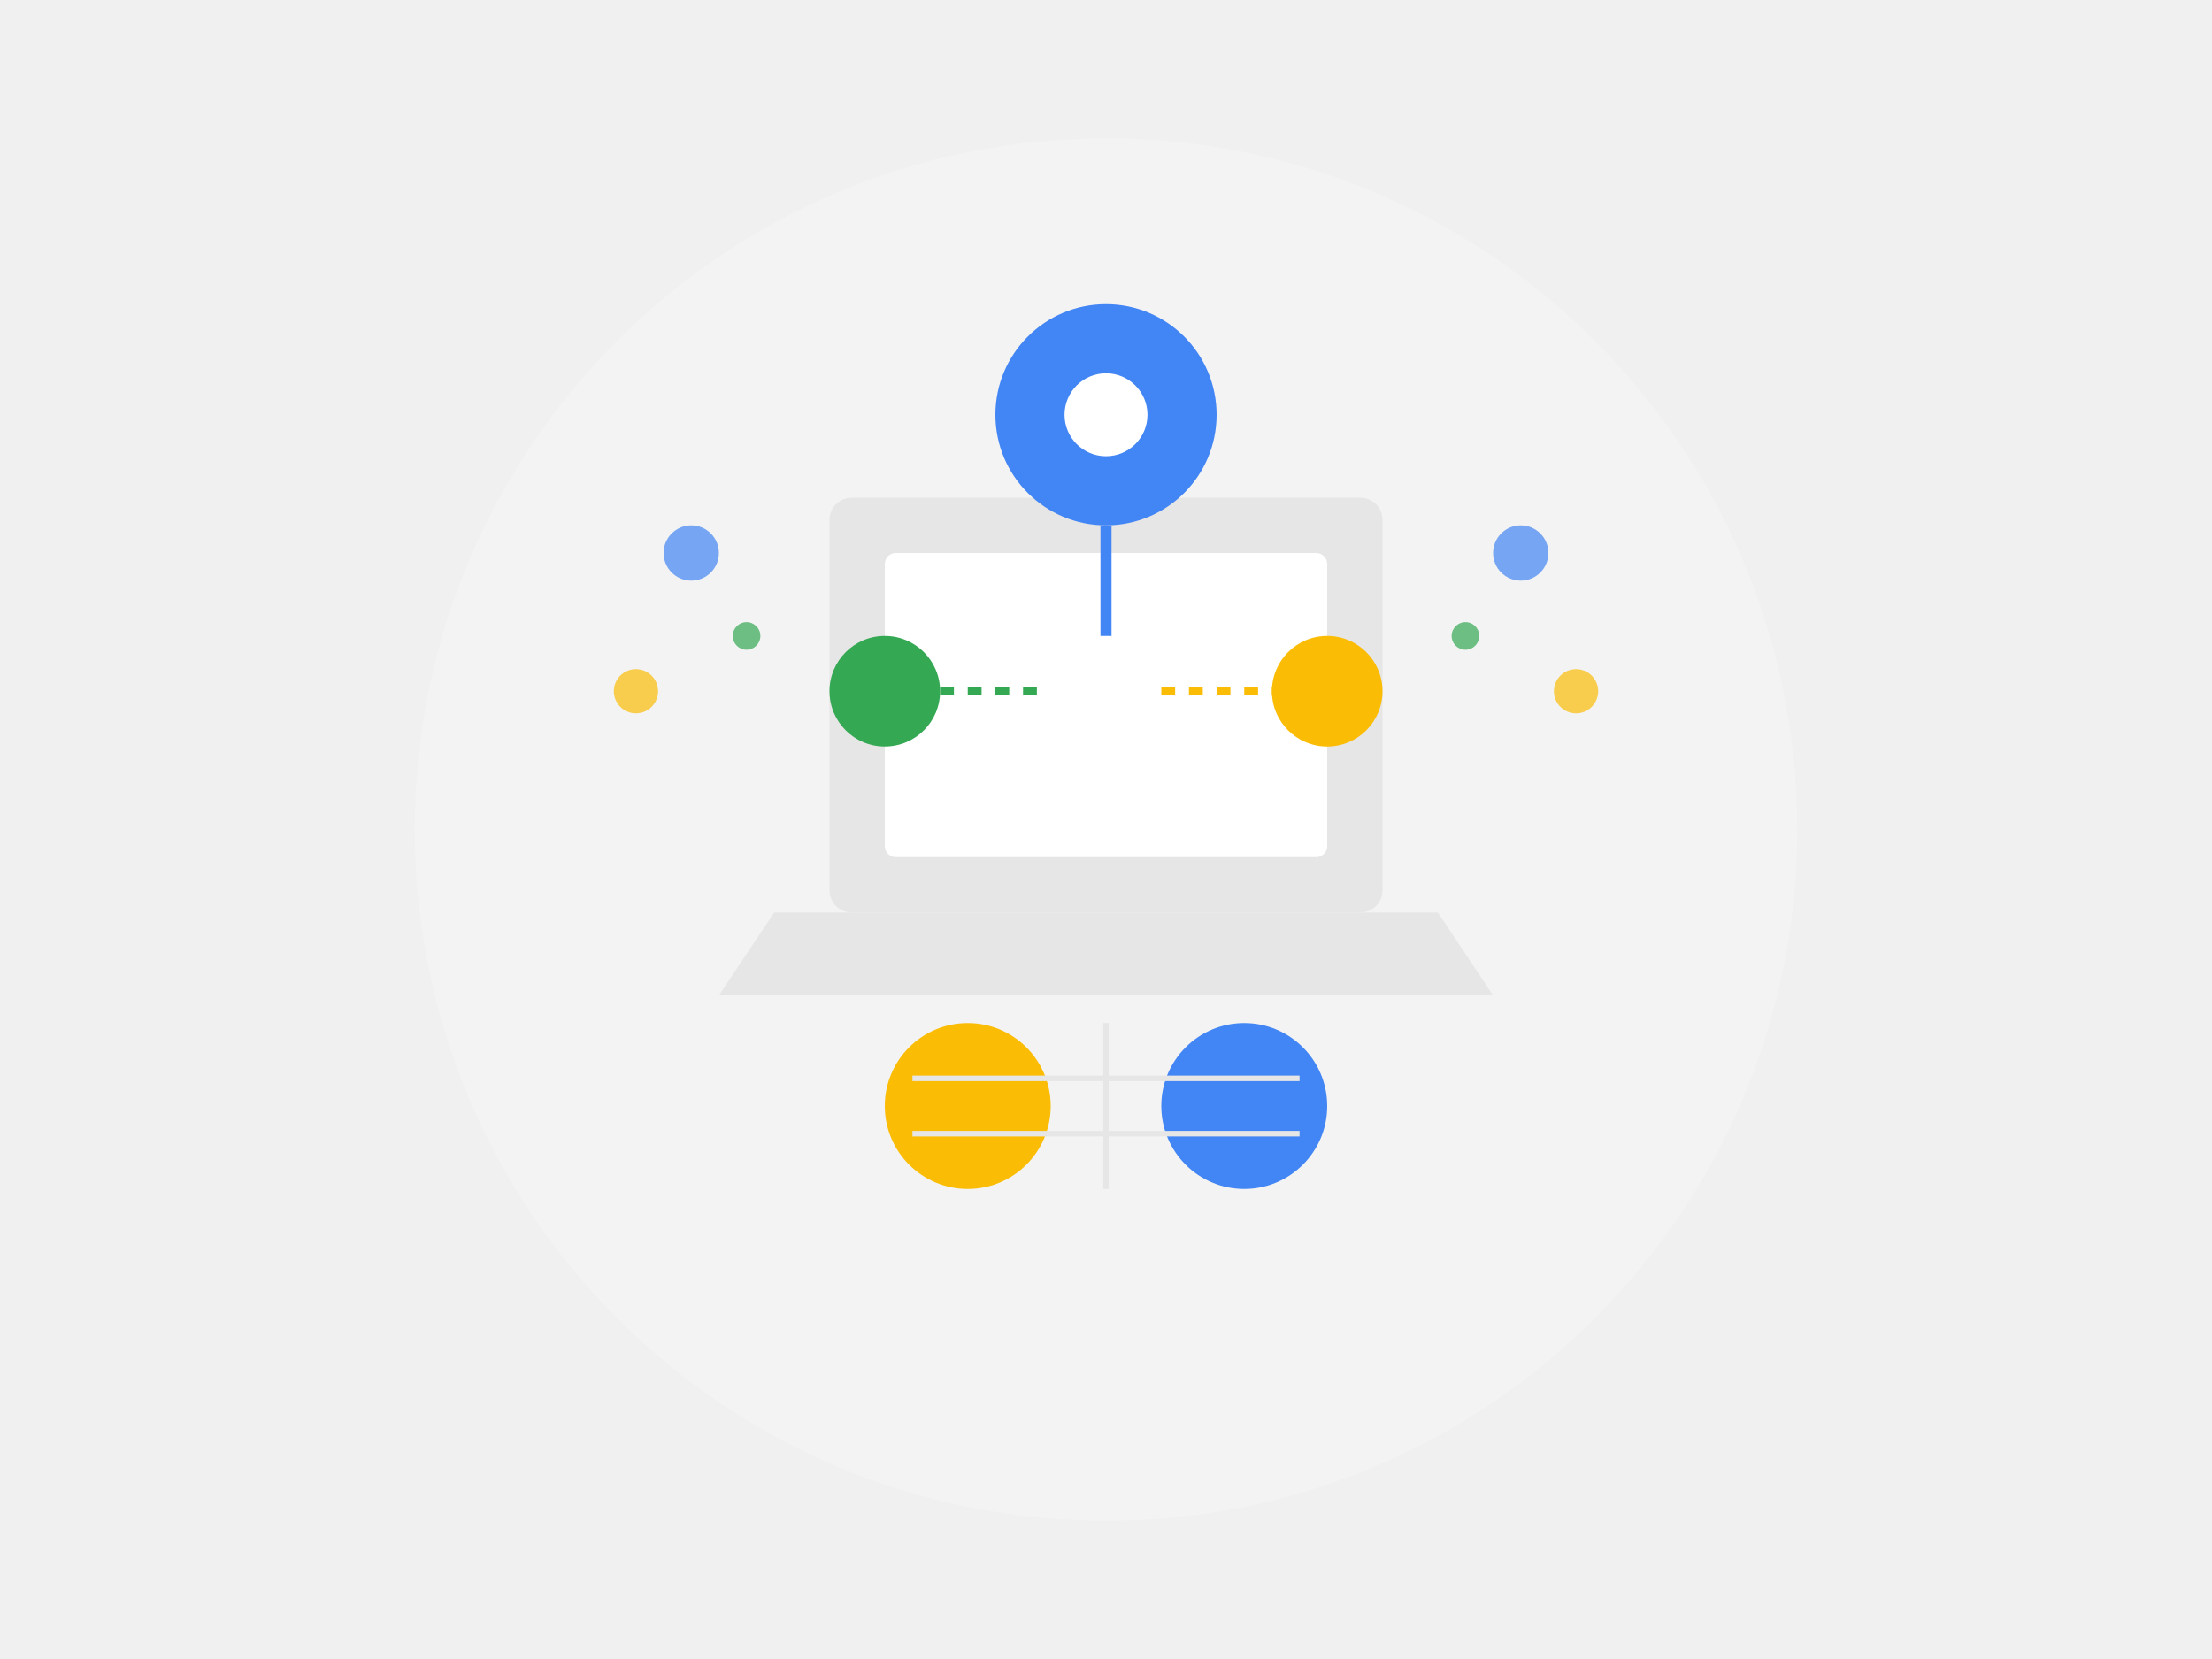
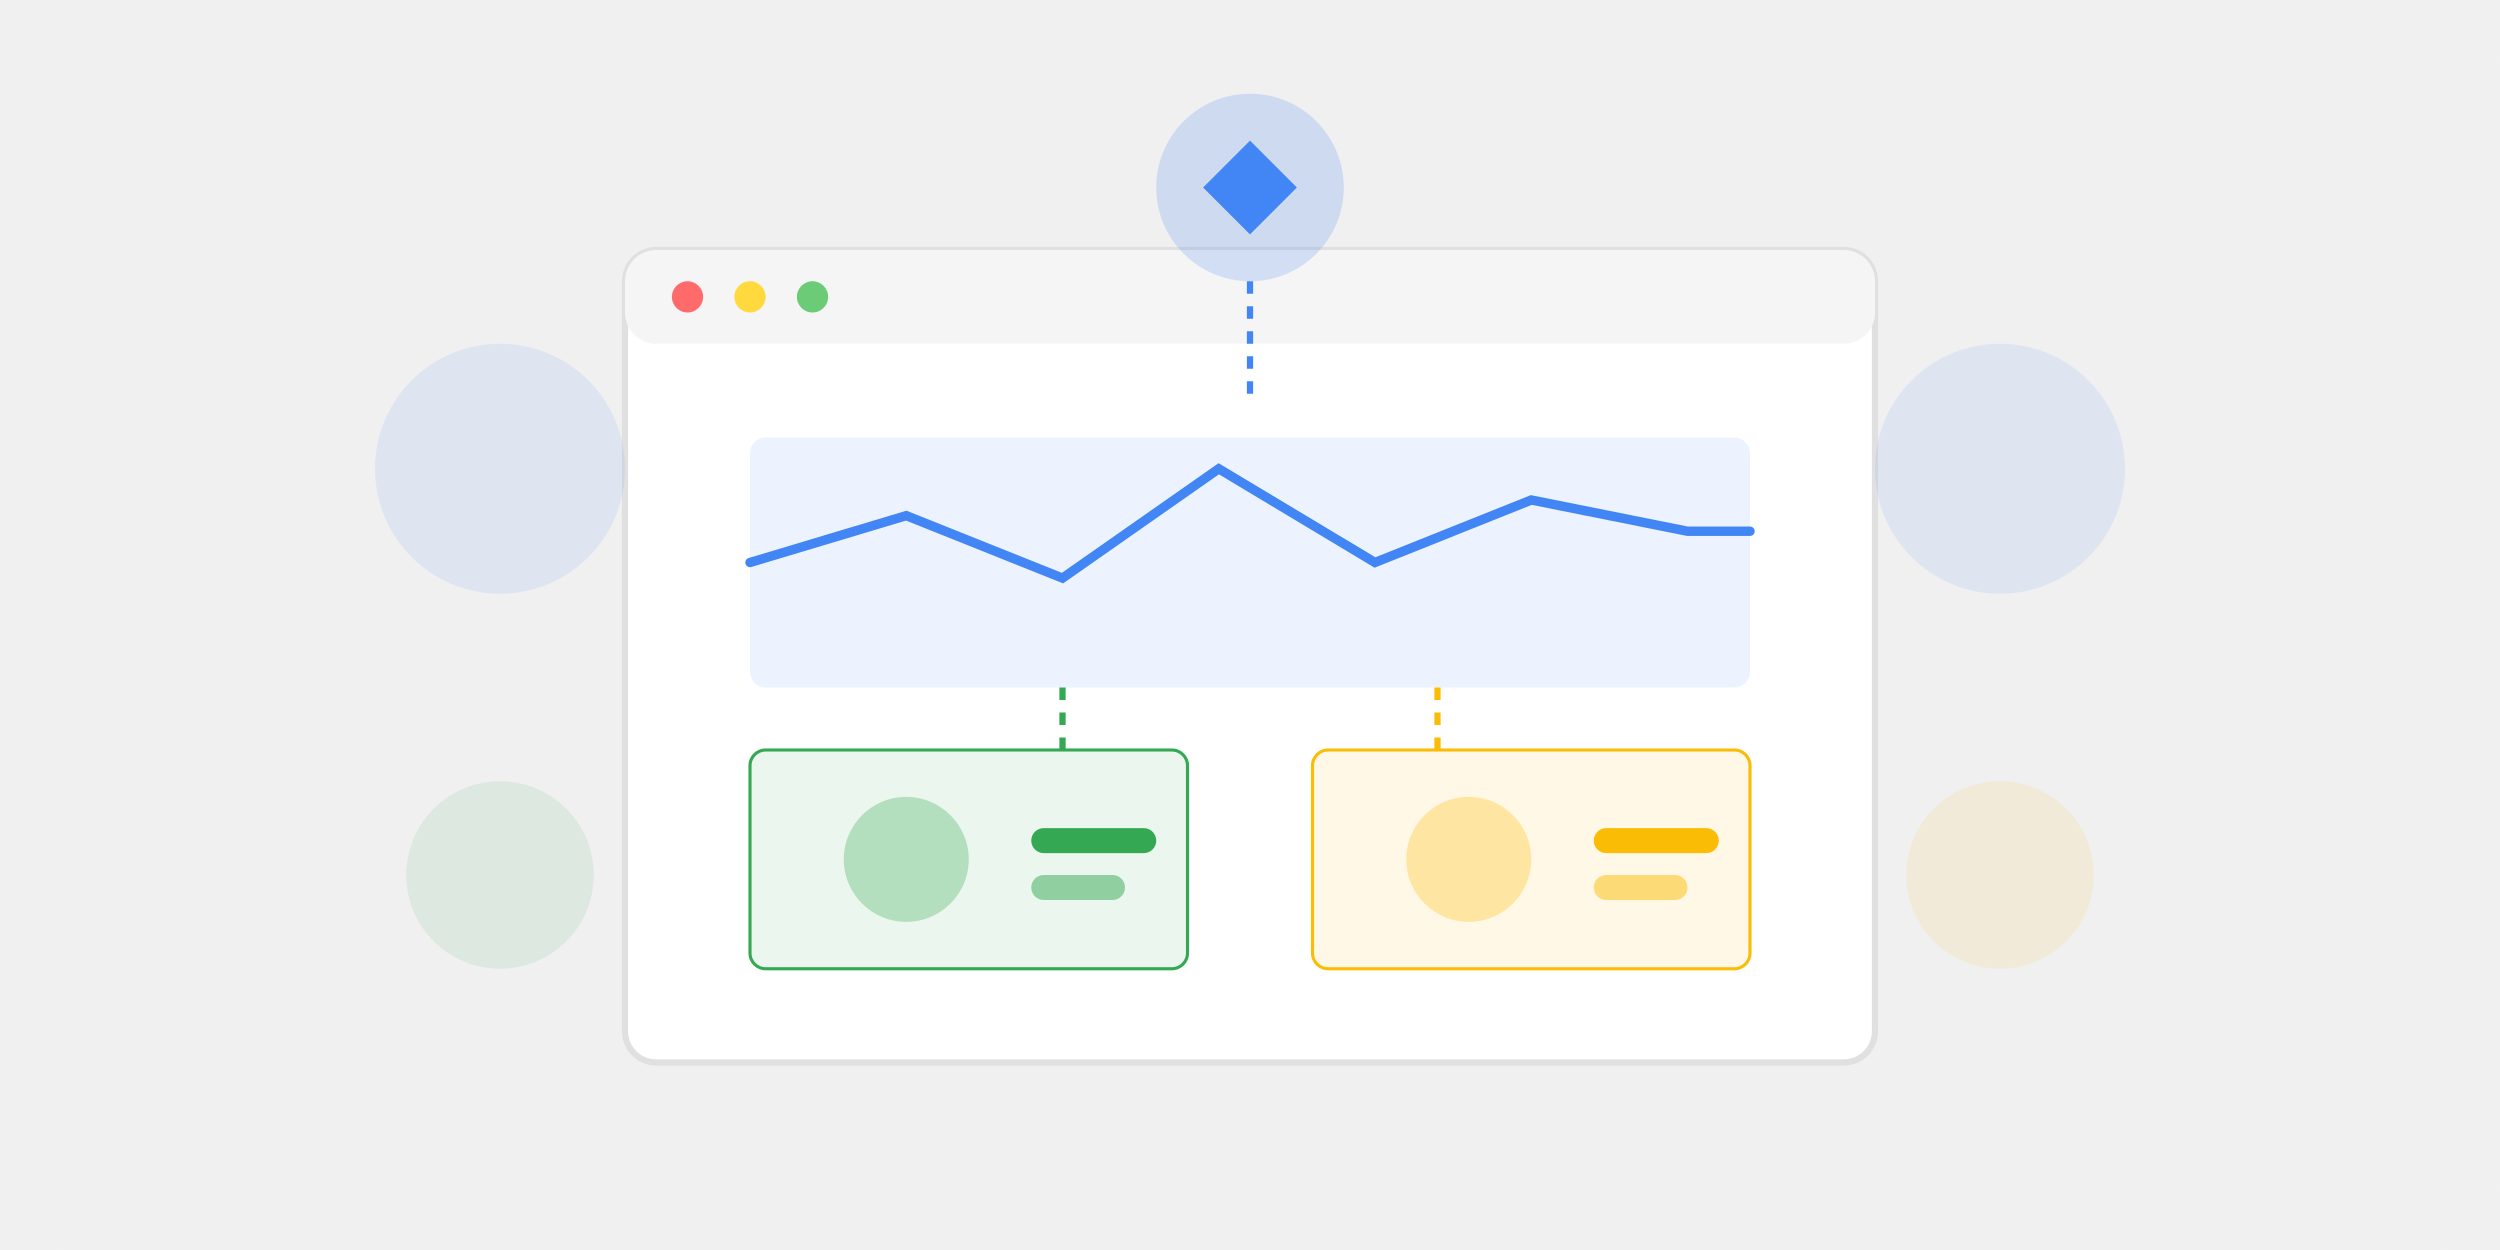
- <svg xmlns="http://www.w3.org/2000/svg" viewBox="0 0 800 600" fill="none">
-   <style>
-     .st0{fill:#FFFFFF;}
-     .st1{fill:#E6E6E6;}
-     .st2{fill:#4285F4;}
-     .st3{fill:#34A853;}
-     .st4{fill:#FBBC05;}
-     .st5{opacity:0.2;fill:#FFFFFF;}
-   </style>
-   <g>
-     <circle class="st5" cx="400" cy="300" r="250" />
-     <rect class="st1" x="300" y="180" width="200" height="150" rx="8" />
-     <rect class="st0" x="320" y="200" width="160" height="110" rx="4" />
-     <path class="st1" d="M280,330 L520,330 L540,360 L260,360 Z" />
-     <circle class="st2" cx="400" cy="150" r="40" />
-     <circle class="st0" cx="400" cy="150" r="15" />
-     <path class="st2" d="M400,190 L400,230" stroke-width="4" stroke="#4285F4" />
-     <circle class="st3" cx="320" cy="250" r="20" />
-     <circle class="st4" cx="480" cy="250" r="20" />
-     <path d="M320,250 L380,250" stroke-width="3" stroke="#34A853" stroke-dasharray="5,5" />
-     <path d="M420,250 L480,250" stroke-width="3" stroke="#FBBC05" stroke-dasharray="5,5" />
-     <circle class="st4" cx="350" cy="400" r="30" />
-     <circle class="st2" cx="450" cy="400" r="30" />
-     <path d="M330,390 L470,390" stroke-width="2" stroke="#E6E6E6" />
-     <path d="M330,410 L470,410" stroke-width="2" stroke="#E6E6E6" />
-     <path d="M400,370 L400,430" stroke-width="2" stroke="#E6E6E6" />
-     <circle class="st2" cx="250" cy="200" r="10" opacity="0.7" />
-     <circle class="st3" cx="270" cy="230" r="5" opacity="0.7" />
-     <circle class="st4" cx="230" cy="250" r="8" opacity="0.7" />
-     <circle class="st2" cx="550" cy="200" r="10" opacity="0.7" />
-     <circle class="st3" cx="530" cy="230" r="5" opacity="0.7" />
-     <circle class="st4" cx="570" cy="250" r="8" opacity="0.7" />
-   </g>
+ <svg xmlns="http://www.w3.org/2000/svg" width="800" height="400" viewBox="0 0 800 400" fill="none">
+   <rect width="800" height="400" rx="20" fill="#F5F5F5" fill-opacity="0.1" />
+   <rect x="200" y="80" width="400" height="260" rx="10" fill="#FFFFFF" stroke="#E0E0E0" stroke-width="2" />
+   <rect x="200" y="80" width="400" height="30" rx="10" fill="#F5F5F5" />
+   <circle cx="220" cy="95" r="5" fill="#FF6B6B" />
+   <circle cx="240" cy="95" r="5" fill="#FFD93D" />
+   <circle cx="260" cy="95" r="5" fill="#6BCB77" />
+   <rect x="240" y="140" width="320" height="80" rx="5" fill="#4285F4" fill-opacity="0.1" />
+   <path d="M240 180 L290 165 L340 185 L390 150 L440 180 L490 160 L540 170 L560 170" stroke="#4285F4" stroke-width="3" stroke-linecap="round" />
+   <rect x="240" y="240" width="140" height="70" rx="5" fill="#34A853" fill-opacity="0.1" stroke="#34A853" stroke-width="1" />
+   <rect x="420" y="240" width="140" height="70" rx="5" fill="#FBBC05" fill-opacity="0.1" stroke="#FBBC05" stroke-width="1" />
+   <circle cx="290" cy="275" r="20" fill="#34A853" fill-opacity="0.3" />
+   <rect x="330" y="265" width="40" height="8" rx="4" fill="#34A853" />
+   <rect x="330" y="280" width="30" height="8" rx="4" fill="#34A853" fill-opacity="0.5" />
+   <circle cx="470" cy="275" r="20" fill="#FBBC05" fill-opacity="0.3" />
+   <rect x="510" y="265" width="40" height="8" rx="4" fill="#FBBC05" />
+   <rect x="510" y="280" width="30" height="8" rx="4" fill="#FBBC05" fill-opacity="0.5" />
+   <circle cx="400" cy="60" r="30" fill="#4285F4" fill-opacity="0.2" />
+   <path d="M385 60 L400 45 L415 60 L400 75 L385 60" fill="#4285F4" />
+   <path d="M400 90 L400 130" stroke="#4285F4" stroke-width="2" stroke-dasharray="4 4" />
+   <path d="M340 220 L340 240" stroke="#34A853" stroke-width="2" stroke-dasharray="4 4" />
+   <path d="M460 220 L460 240" stroke="#FBBC05" stroke-width="2" stroke-dasharray="4 4" />
+   <circle cx="160" cy="150" r="40" fill="#4285F4" fill-opacity="0.1" />
+   <circle cx="640" cy="150" r="40" fill="#4285F4" fill-opacity="0.1" />
+   <circle cx="160" cy="280" r="30" fill="#34A853" fill-opacity="0.1" />
+   <circle cx="640" cy="280" r="30" fill="#FBBC05" fill-opacity="0.1" />
</svg>
